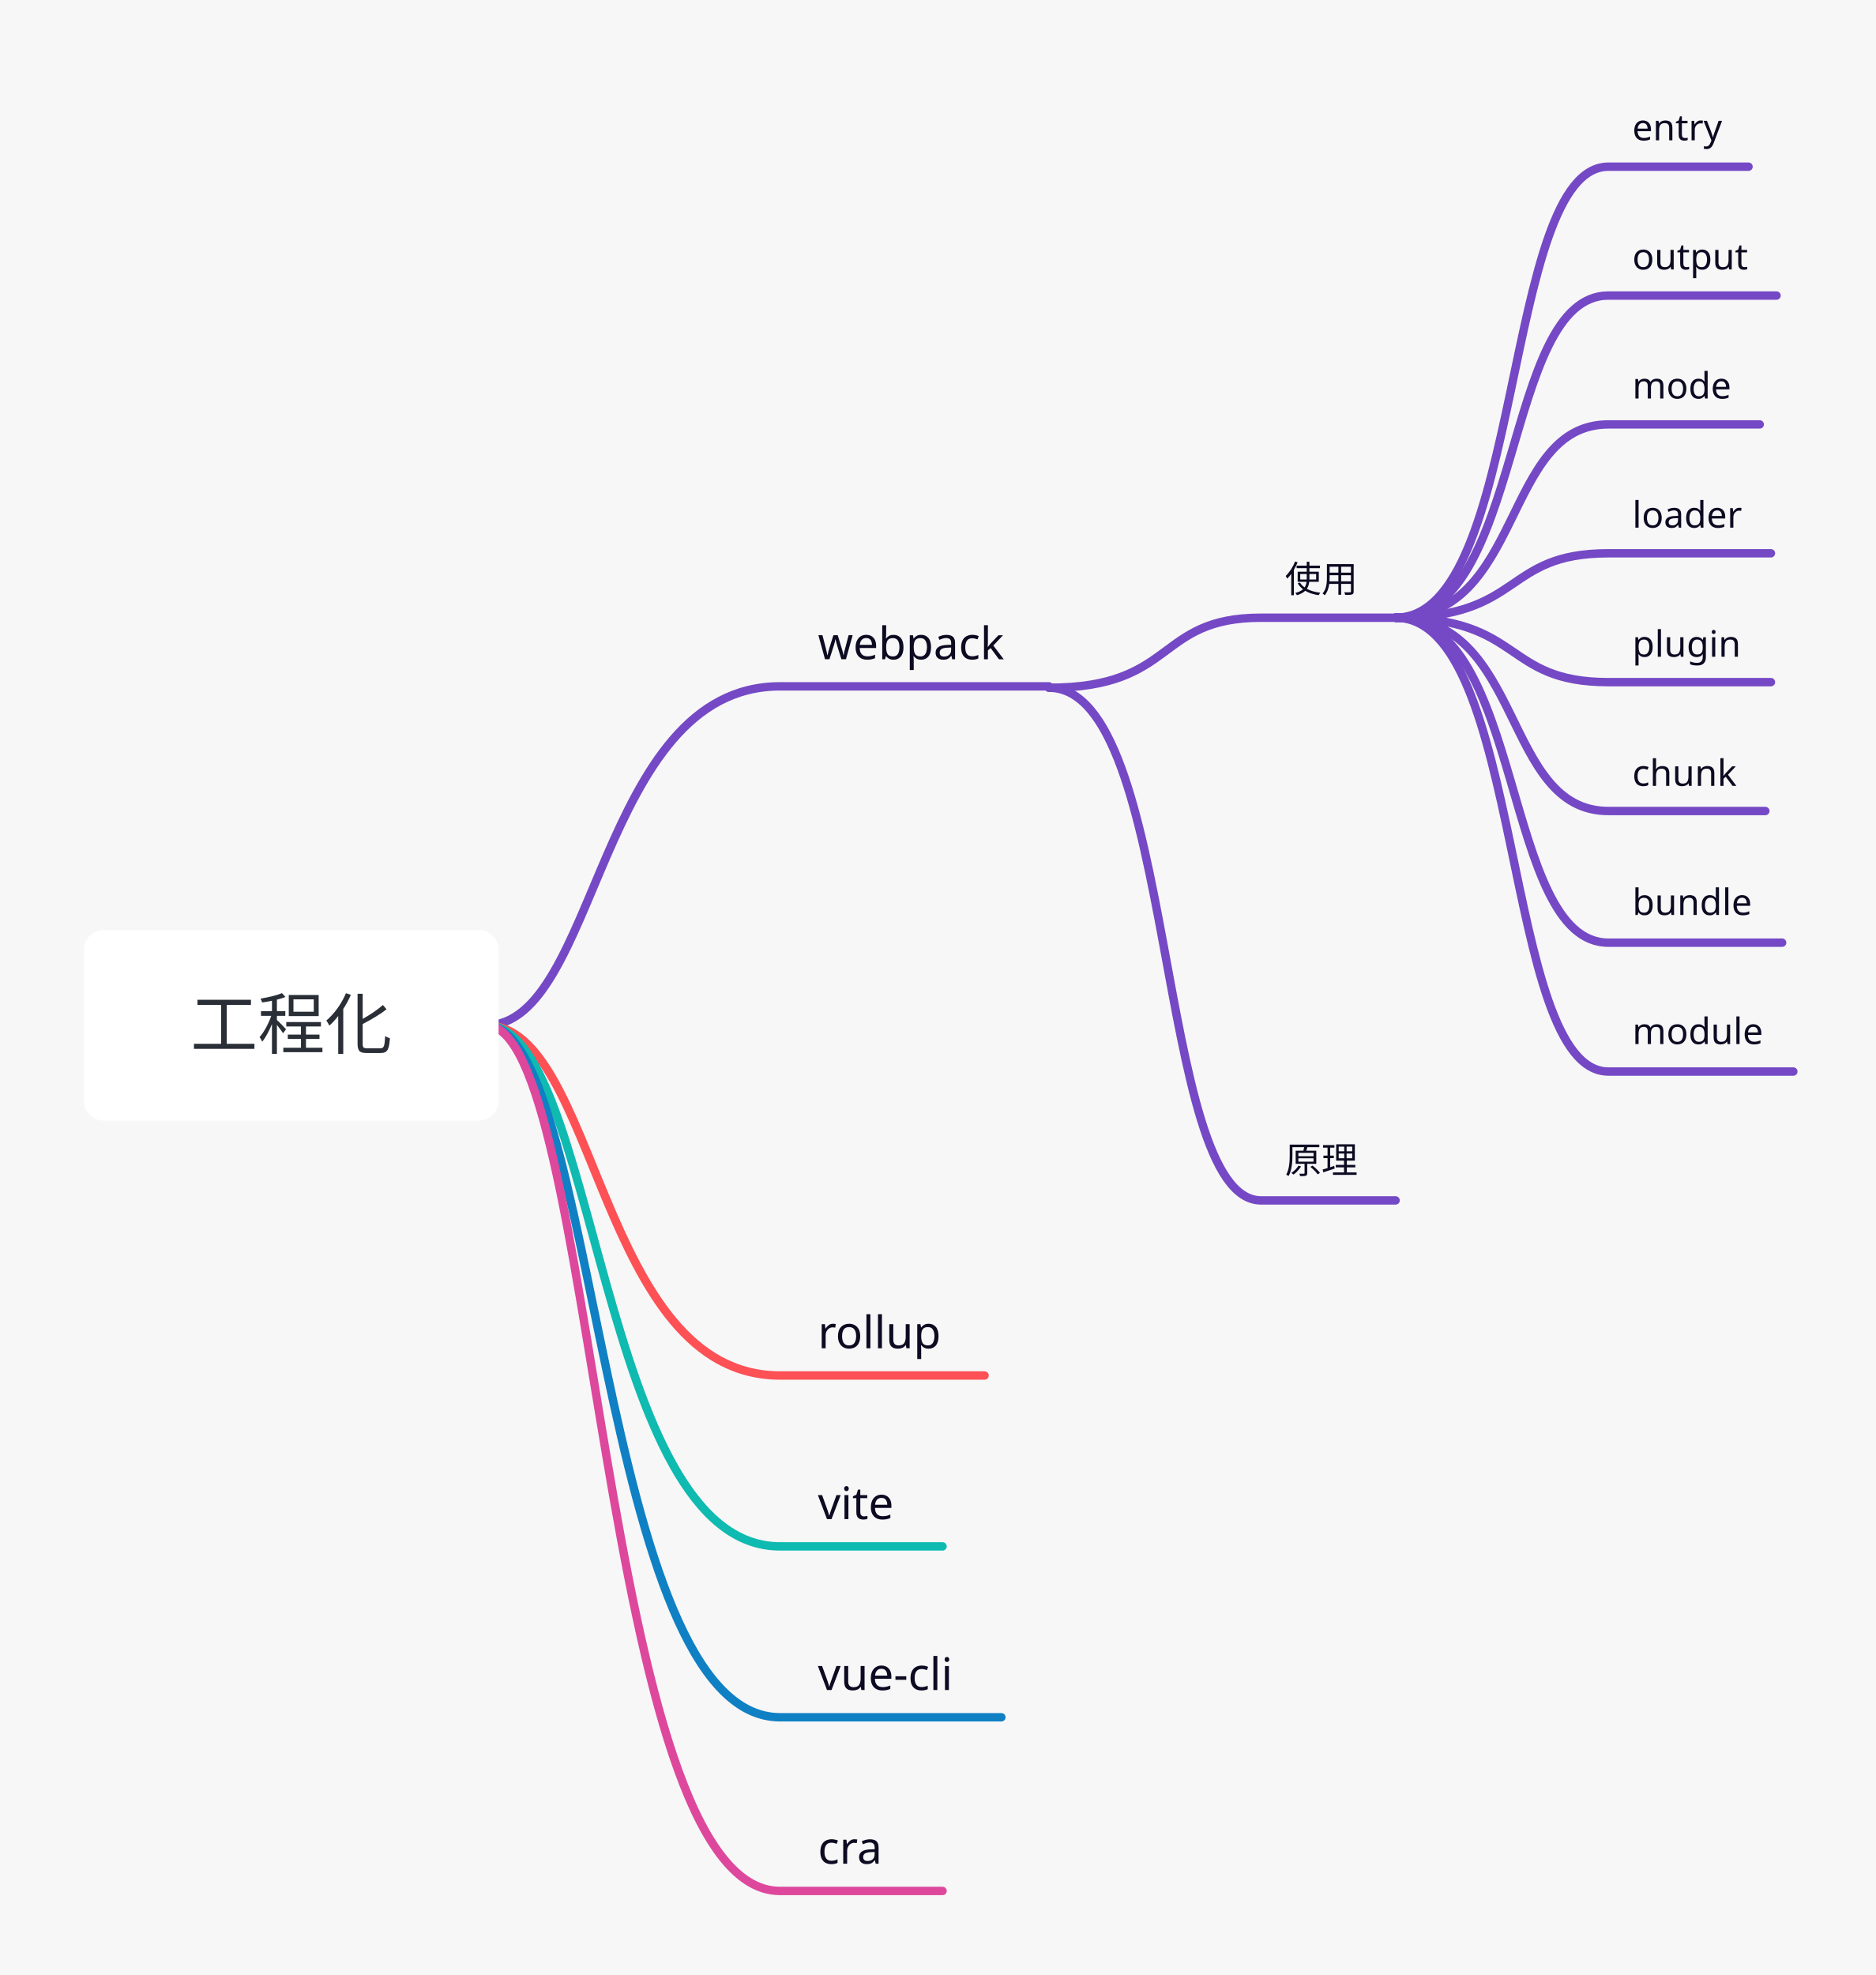
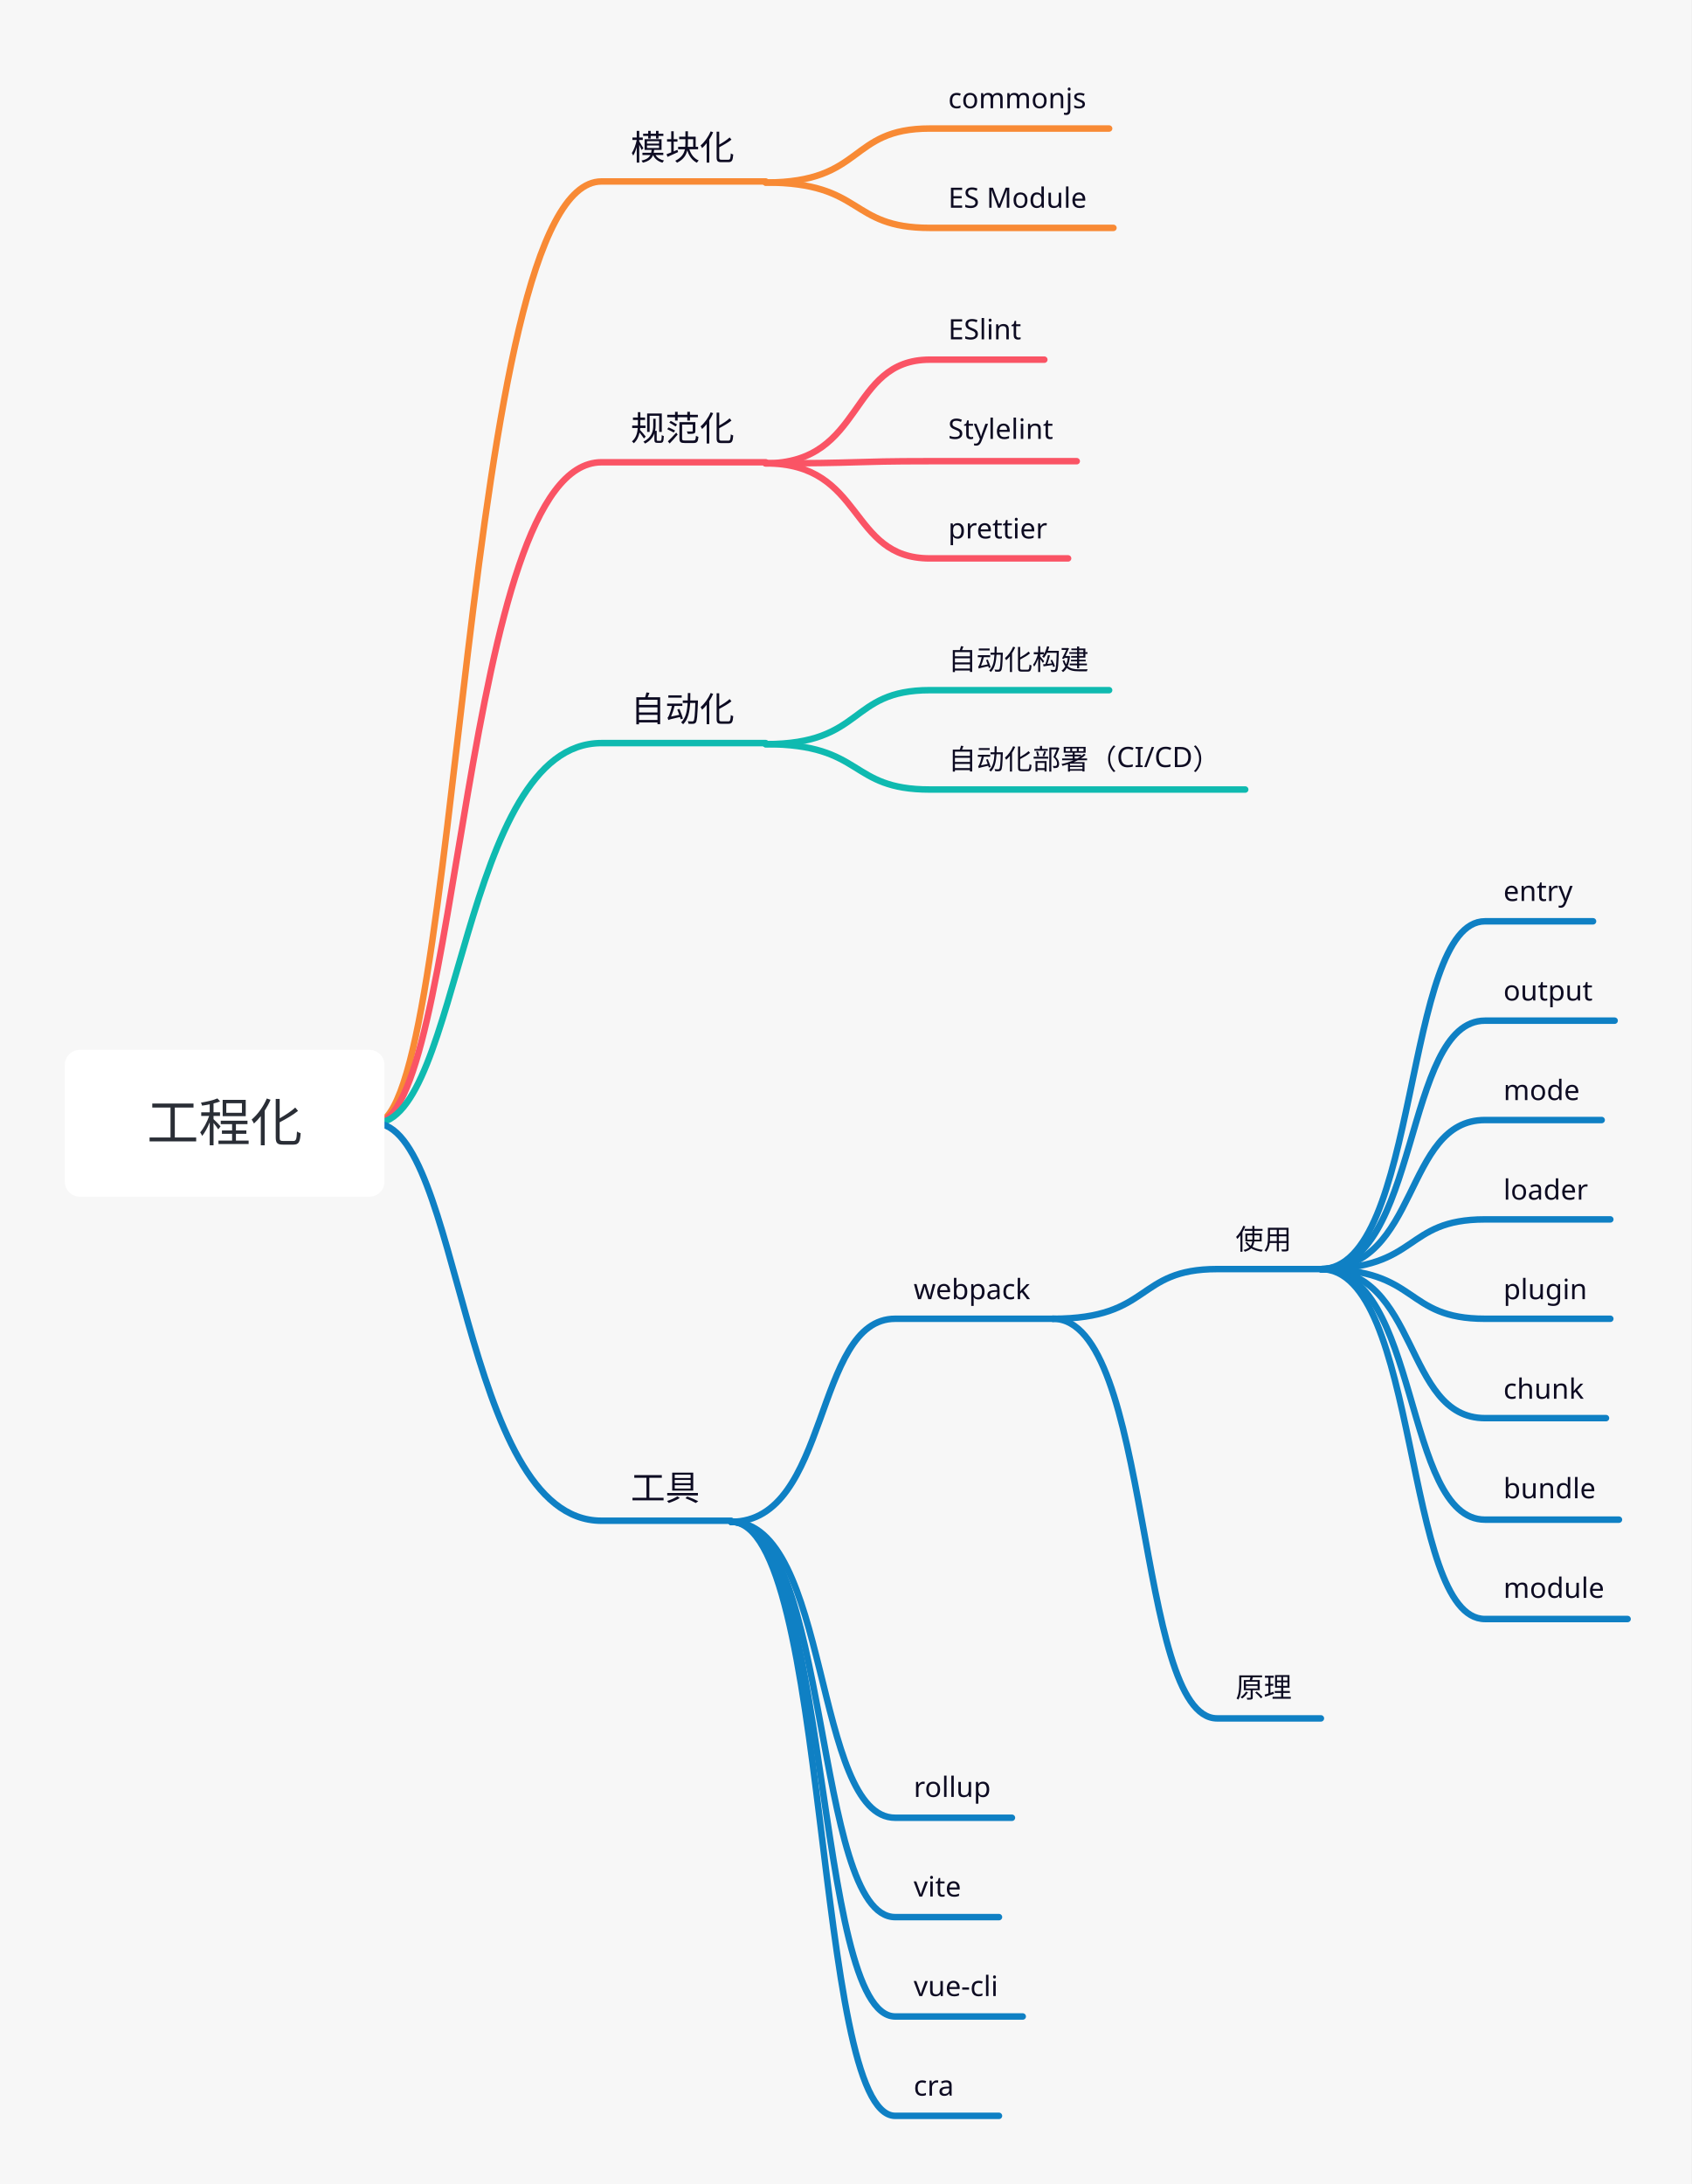
- <svg xmlns="http://www.w3.org/2000/svg" version="1.1" xlink="http://www.w3.org/1999/xlink" id="mind-svg-con" width="669.737px" height="705px" style="position: absolute; left: 0px; top: 0px; width: 669.737px; height: 705px; background: rgb(247, 247, 247); z-index: 999;">
+ <svg xmlns="http://www.w3.org/2000/svg" version="1.1" xlink="http://www.w3.org/1999/xlink" id="mind-svg-con" width="783.038px" height="1011.05px" style="position: absolute; left: 0px; top: 0px; width: 783.038px; height: 1011.05px; background: rgb(247, 247, 247); z-index: 999;">
  <defs />
  <g id="svgbackgroundid">
    <defs />
-     <rect x="0" y="0" width="669.737" height="705" fill="#F7F7F7" />
-   </g>
-   <g transform="translate(-9896, -9570)" id="sdjakdjak6">
+     <rect x="0" y="0" width="783.038" height="1011.05" fill="#F7F7F7" />
+   </g>
+   <g transform="translate(-9896, -9416)" id="sdjakdjak5">
    <defs />
    <g class="svg-topic-con" transform="translate(0.5,0.5)">
-       <path part="right" sub="true" id="line_c08dfba11ae7" d="M 10000 9935.5 L 10069 9935.5 C 10109 9935.5 10109 9814.5 10174 9814.5 L 10270 9814.5" stroke="#7549C5" fill="none" stroke-linecap="round" stroke-width="3" />
-       <path part="right" sub="true" id="line_048842167445" d="M 10000 9935.5 L 10069 9935.5 C 10109 9935.5 10109 10060.5 10174 10060.5 L 10247 10060.5" stroke="#FD5155" fill="none" stroke-linecap="round" stroke-width="3" />
-       <path part="right" sub="true" id="line_e840154d6d07" d="M 10000 9935.5 L 10069 9935.5 C 10109 9935.5 10109 10121.5 10174 10121.5 L 10232 10121.5" stroke="#0FBAB0" fill="none" stroke-linecap="round" stroke-width="3" />
-       <path part="right" sub="true" id="line_b887b1aec355" d="M 10000 9935.5 L 10069 9935.5 C 10109 9935.5 10109 10182.5 10174 10182.5 L 10253 10182.5" stroke="#0F80C4" fill="none" stroke-linecap="round" stroke-width="3" />
-       <path part="right" sub="true" id="line_e07484a02254" d="M 10000 9935.5 L 10069 9935.5 C 10109 9935.5 10109 10244.5 10174 10244.5 L 10232 10244.5" stroke="#DD489D" fill="none" stroke-linecap="round" stroke-width="3" />
+       <path part="right" sub="true" id="line_ad7c5202d6d2" d="M 10000 9935.5 L 10069 9935.5 C 10109 9935.5 10109 9499.5 10174 9499.5 L 10250 9499.5" stroke="#F88A35" fill="none" stroke-linecap="round" stroke-width="3" />
+       <path part="right" sub="true" id="line_91ab1b54350a" d="M 10000 9935.5 L 10069 9935.5 C 10109 9935.5 10109 9629.5 10174 9629.5 L 10250 9629.5" stroke="#FA5465" fill="none" stroke-linecap="round" stroke-width="3" />
+       <path part="right" sub="true" id="line_ff974dd8a6eb" d="M 10000 9935.5 L 10069 9935.5 C 10109 9935.5 10109 9759.5 10174 9759.5 L 10250 9759.5" stroke="#0FBAB0" fill="none" stroke-linecap="round" stroke-width="3" />
+       <path part="right" sub="true" id="line_36e86b6546ae" d="M 10000 9935.5 L 10069 9935.5 C 10109 9935.5 10109 10119.5 10174 10119.5 L 10234 10119.5" stroke="#0F80C4" fill="none" stroke-linecap="round" stroke-width="3" />
    </g>
    <g class="svg-connection-con" transform="translate(0.5,0.5)" />
    <g class="svg-freesums-con" transform="translate(0.5,0.5)" />
    <g class="svg-freebos-con" transform="translate(0.5,0.5)" />
  </g>
+   <g id="36e86b6546ae">
+     <rect x="278" y="673.238" rx="1px" ry="1px" width="60" height="30" style="fill: transparent; stroke:none;" />
+     <g>
+       <text text-anchor="start" align="top" anchor="start" font-size="16px" font-weight="normal" fill="rgb(13, 11, 34)" style="font-size:16px;font-family:微软雅黑;color:#0D0B22;font-style:normal;text-align:left;font-weight:normal;font-style: normal;">
+         <tspan x="292" y="694.512">
+           <tspan>工具</tspan>
+         </tspan>
+       </text>
+     </g>
+   </g>
+   <g id="c08dfba11ae7">
+     <rect x="414" y="581.35" rx="1px" ry="1px" width="73" height="29" style="fill: transparent; stroke:none;" />
+     <g>
+       <text text-anchor="start" align="top" anchor="start" font-size="13px" font-weight="400" fill="rgb(13, 11, 34)" style="font-size:13px;font-family:微软雅黑;color:#0D0B22;font-style:normal;text-align:left;font-weight:400;font-style: normal;">
+         <tspan x="423" y="601.438">
+           <tspan>webpack</tspan>
+         </tspan>
+       </text>
+     </g>
+   </g>
+   <g id="f9c6c5d79e6e">
+     <rect x="563.038" y="558.3" rx="1px" ry="1px" width="48" height="28" style="fill: transparent; stroke:none;" />
+     <g>
+       <text text-anchor="start" align="top" anchor="start" font-size="13px" font-weight="400" fill="rgb(13, 11, 34)" style="font-size:13px;font-family:微软雅黑;color:#0D0B22;font-style:normal;text-align:left;font-weight:400;font-style: normal;">
+         <tspan x="572.038" y="578.387">
+           <tspan>使用</tspan>
+         </tspan>
+       </text>
+     </g>
+   </g>
+   <g id="2e6b6d7fd65a">
+     <rect x="687.038" y="397" rx="1px" ry="1px" width="50" height="29" style="fill: transparent; stroke:none;" />
+     <g>
+       <text text-anchor="start" align="top" anchor="start" font-size="13px" font-weight="400" fill="rgb(13, 11, 34)" style="font-size:13px;font-family:微软雅黑;color:#0D0B22;font-style:normal;text-align:left;font-weight:400;font-style: normal;">
+         <tspan x="696.038" y="417.087">
+           <tspan>entry</tspan>
+         </tspan>
+       </text>
+     </g>
+   </g>
+   <g id="4c109bdcc8db">
+     <rect x="687.038" y="443.087" rx="1px" ry="1px" width="60" height="29" style="fill: transparent; stroke:none;" />
+     <g>
+       <text text-anchor="start" align="top" anchor="start" font-size="13px" font-weight="400" fill="rgb(13, 11, 34)" style="font-size:13px;font-family:微软雅黑;color:#0D0B22;font-style:normal;text-align:left;font-weight:400;font-style: normal;">
+         <tspan x="696.038" y="463.175">
+           <tspan>output</tspan>
+         </tspan>
+       </text>
+     </g>
+   </g>
+   <g id="bbf14feb6587">
+     <rect x="687.038" y="489.175" rx="1px" ry="1px" width="54" height="29" style="fill: transparent; stroke:none;" />
+     <g>
+       <text text-anchor="start" align="top" anchor="start" font-size="13px" font-weight="400" fill="rgb(13, 11, 34)" style="font-size:13px;font-family:微软雅黑;color:#0D0B22;font-style:normal;text-align:left;font-weight:400;font-style: normal;">
+         <tspan x="696.038" y="509.262">
+           <tspan>mode</tspan>
+         </tspan>
+       </text>
+     </g>
+   </g>
+   <g id="2ba7e55849af">
+     <rect x="687.038" y="535.262" rx="1px" ry="1px" width="58" height="29" style="fill: transparent; stroke:none;" />
+     <g>
+       <text text-anchor="start" align="top" anchor="start" font-size="13px" font-weight="400" fill="rgb(13, 11, 34)" style="font-size:13px;font-family:微软雅黑;color:#0D0B22;font-style:normal;text-align:left;font-weight:400;font-style: normal;">
+         <tspan x="696.038" y="555.35">
+           <tspan>loader</tspan>
+         </tspan>
+       </text>
+     </g>
+   </g>
+   <g id="28fde4c54b7f">
+     <rect x="687.038" y="581.35" rx="1px" ry="1px" width="58" height="29" style="fill: transparent; stroke:none;" />
+     <g>
+       <text text-anchor="start" align="top" anchor="start" font-size="13px" font-weight="400" fill="rgb(13, 11, 34)" style="font-size:13px;font-family:微软雅黑;color:#0D0B22;font-style:normal;text-align:left;font-weight:400;font-style: normal;">
+         <tspan x="696.038" y="601.438">
+           <tspan>plugin</tspan>
+         </tspan>
+       </text>
+     </g>
+   </g>
+   <g id="51ebb33d0cfa">
+     <rect x="687.038" y="627.438" rx="1px" ry="1px" width="56" height="29" style="fill: transparent; stroke:none;" />
+     <g>
+       <text text-anchor="start" align="top" anchor="start" font-size="13px" font-weight="400" fill="rgb(13, 11, 34)" style="font-size:13px;font-family:微软雅黑;color:#0D0B22;font-style:normal;text-align:left;font-weight:400;font-style: normal;">
+         <tspan x="696.038" y="647.525">
+           <tspan>chunk</tspan>
+         </tspan>
+       </text>
+     </g>
+   </g>
+   <g id="e71aa518344a">
+     <rect x="687.038" y="673.525" rx="1px" ry="1px" width="62" height="29" style="fill: transparent; stroke:none;" />
+     <g>
+       <text text-anchor="start" align="top" anchor="start" font-size="13px" font-weight="400" fill="rgb(13, 11, 34)" style="font-size:13px;font-family:微软雅黑;color:#0D0B22;font-style:normal;text-align:left;font-weight:400;font-style: normal;">
+         <tspan x="696.038" y="693.613">
+           <tspan>bundle</tspan>
+         </tspan>
+       </text>
+     </g>
+   </g>
+   <g id="176dac18a43d">
+     <rect x="687.038" y="719.612" rx="1px" ry="1px" width="66" height="29" style="fill: transparent; stroke:none;" />
+     <g>
+       <text text-anchor="start" align="top" anchor="start" font-size="13px" font-weight="400" fill="rgb(13, 11, 34)" style="font-size:13px;font-family:微软雅黑;color:#0D0B22;font-style:normal;text-align:left;font-weight:400;font-style: normal;">
+         <tspan x="696.038" y="739.7">
+           <tspan>module</tspan>
+         </tspan>
+       </text>
+     </g>
+   </g>
+   <g id="96b5021a0846">
+     <rect x="563.038" y="765.7" rx="1px" ry="1px" width="48" height="29" style="fill: transparent; stroke:none;" />
+     <g>
+       <text text-anchor="start" align="top" anchor="start" font-size="13px" font-weight="400" fill="rgb(13, 11, 34)" style="font-size:13px;font-family:微软雅黑;color:#0D0B22;font-style:normal;text-align:left;font-weight:400;font-style: normal;">
+         <tspan x="572.038" y="785.788">
+           <tspan>原理</tspan>
+         </tspan>
+       </text>
+     </g>
+   </g>
+   <g id="048842167445">
+     <rect x="414" y="811.788" rx="1px" ry="1px" width="54" height="29" style="fill: transparent; stroke:none;" />
+     <g>
+       <text text-anchor="start" align="top" anchor="start" font-size="13px" font-weight="400" fill="rgb(13, 11, 34)" style="font-size:13px;font-family:微软雅黑;color:#0D0B22;font-style:normal;text-align:left;font-weight:400;font-style: normal;">
+         <tspan x="423" y="831.875">
+           <tspan>rollup</tspan>
+         </tspan>
+       </text>
+     </g>
+   </g>
+   <g id="e840154d6d07">
+     <rect x="414" y="857.875" rx="1px" ry="1px" width="48" height="29" style="fill: transparent; stroke:none;" />
+     <g>
+       <text text-anchor="start" align="top" anchor="start" font-size="13px" font-weight="400" fill="rgb(13, 11, 34)" style="font-size:13px;font-family:微软雅黑;color:#0D0B22;font-style:normal;text-align:left;font-weight:400;font-style: normal;">
+         <tspan x="423" y="877.962">
+           <tspan>vite</tspan>
+         </tspan>
+       </text>
+     </g>
+   </g>
+   <g id="b887b1aec355">
+     <rect x="414" y="903.962" rx="1px" ry="1px" width="59" height="29" style="fill: transparent; stroke:none;" />
+     <g>
+       <text text-anchor="start" align="top" anchor="start" font-size="13px" font-weight="400" fill="rgb(13, 11, 34)" style="font-size:13px;font-family:微软雅黑;color:#0D0B22;font-style:normal;text-align:left;font-weight:400;font-style: normal;">
+         <tspan x="423" y="924.05">
+           <tspan>vue-cli</tspan>
+         </tspan>
+       </text>
+     </g>
+   </g>
  <g id="e07484a02254">
-     <rect x="278" y="644" rx="1px" ry="1px" width="58" height="30" style="fill: transparent; stroke:none;" />
+     <rect x="414" y="950.05" rx="1px" ry="1px" width="48" height="29" style="fill: transparent; stroke:none;" />
+     <g>
+       <text text-anchor="start" align="top" anchor="start" font-size="13px" font-weight="400" fill="rgb(13, 11, 34)" style="font-size:13px;font-family:微软雅黑;color:#0D0B22;font-style:normal;text-align:left;font-weight:400;font-style: normal;">
+         <tspan x="423" y="970.138">
+           <tspan>cra</tspan>
+         </tspan>
+       </text>
+     </g>
+   </g>
+   <g id="ff974dd8a6eb">
+     <rect x="278" y="312.75" rx="1px" ry="1px" width="76" height="30" style="fill: transparent; stroke:none;" />
    <g>
      <text text-anchor="start" align="top" anchor="start" font-size="16px" font-weight="normal" fill="rgb(13, 11, 34)" style="font-size:16px;font-family:微软雅黑;color:#0D0B22;font-style:normal;text-align:left;font-weight:normal;font-style: normal;">
-         <tspan x="292" y="665.275">
-           <tspan>cra</tspan>
-         </tspan>
-       </text>
-     </g>
-   </g>
-   <g id="b887b1aec355">
-     <rect x="278" y="582" rx="1px" ry="1px" width="79" height="30" style="fill: transparent; stroke:none;" />
+         <tspan x="292" y="334.025">
+           <tspan>自动化</tspan>
+         </tspan>
+       </text>
+     </g>
+   </g>
+   <g id="6b7799e17807">
+     <rect x="430" y="290" rx="1px" ry="1px" width="83" height="29" style="fill: transparent; stroke:none;" />
+     <g>
+       <text text-anchor="start" align="top" anchor="start" font-size="13px" font-weight="400" fill="rgb(13, 11, 34)" style="font-size:13px;font-family:微软雅黑;color:#0D0B22;font-style:normal;text-align:left;font-weight:400;font-style: normal;">
+         <tspan x="439" y="310.087">
+           <tspan>自动化构建</tspan>
+         </tspan>
+       </text>
+     </g>
+   </g>
+   <g id="52d19db927cd">
+     <rect x="430" y="336.087" rx="1px" ry="1px" width="146" height="29" style="fill: transparent; stroke:none;" />
+     <g>
+       <text text-anchor="start" align="top" anchor="start" font-size="13px" font-weight="400" fill="rgb(13, 11, 34)" style="font-size:13px;font-family:微软雅黑;color:#0D0B22;font-style:normal;text-align:left;font-weight:400;font-style: normal;">
+         <tspan x="439" y="356.175">
+           <tspan>自动化部署（CI/CD）</tspan>
+         </tspan>
+       </text>
+     </g>
+   </g>
+   <g id="91ab1b54350a">
+     <rect x="278" y="182.8" rx="1px" ry="1px" width="76" height="30" style="fill: transparent; stroke:none;" />
    <g>
      <text text-anchor="start" align="top" anchor="start" font-size="16px" font-weight="normal" fill="rgb(13, 11, 34)" style="font-size:16px;font-family:微软雅黑;color:#0D0B22;font-style:normal;text-align:left;font-weight:normal;font-style: normal;">
-         <tspan x="292" y="603.275">
-           <tspan>vue-cli</tspan>
-         </tspan>
-       </text>
-     </g>
-   </g>
-   <g id="e840154d6d07">
-     <rect x="278" y="521" rx="1px" ry="1px" width="58" height="30" style="fill: transparent; stroke:none;" />
+         <tspan x="292" y="204.075">
+           <tspan>规范化</tspan>
+         </tspan>
+       </text>
+     </g>
+   </g>
+   <g id="660d913ba210">
+     <rect x="430" y="137" rx="1px" ry="1px" width="53" height="29" style="fill: transparent; stroke:none;" />
+     <g>
+       <text text-anchor="start" align="top" anchor="start" font-size="13px" font-weight="400" fill="rgb(13, 11, 34)" style="font-size:13px;font-family:微软雅黑;color:#0D0B22;font-style:normal;text-align:left;font-weight:400;font-style: normal;">
+         <tspan x="439" y="157.087">
+           <tspan>ESlint</tspan>
+         </tspan>
+       </text>
+     </g>
+   </g>
+   <g id="84f6d6a94084">
+     <rect x="430" y="183.087" rx="1px" ry="1px" width="68" height="29" style="fill: transparent; stroke:none;" />
+     <g>
+       <text text-anchor="start" align="top" anchor="start" font-size="13px" font-weight="400" fill="rgb(13, 11, 34)" style="font-size:13px;font-family:微软雅黑;color:#0D0B22;font-style:normal;text-align:left;font-weight:400;font-style: normal;">
+         <tspan x="439" y="203.175">
+           <tspan>Stylelint</tspan>
+         </tspan>
+       </text>
+     </g>
+   </g>
+   <g id="20feeed477de">
+     <rect x="430" y="229.175" rx="1px" ry="1px" width="64" height="29" style="fill: transparent; stroke:none;" />
+     <g>
+       <text text-anchor="start" align="top" anchor="start" font-size="13px" font-weight="400" fill="rgb(13, 11, 34)" style="font-size:13px;font-family:微软雅黑;color:#0D0B22;font-style:normal;text-align:left;font-weight:400;font-style: normal;">
+         <tspan x="439" y="249.262">
+           <tspan>prettier</tspan>
+         </tspan>
+       </text>
+     </g>
+   </g>
+   <g id="ad7c5202d6d2">
+     <rect x="278" y="52.75" rx="1px" ry="1px" width="76" height="30" style="fill: transparent; stroke:none;" />
    <g>
      <text text-anchor="start" align="top" anchor="start" font-size="16px" font-weight="normal" fill="rgb(13, 11, 34)" style="font-size:16px;font-family:微软雅黑;color:#0D0B22;font-style:normal;text-align:left;font-weight:normal;font-style: normal;">
-         <tspan x="292" y="542.275">
-           <tspan>vite</tspan>
-         </tspan>
-       </text>
-     </g>
-   </g>
-   <g id="048842167445">
-     <rect x="278" y="460" rx="1px" ry="1px" width="73" height="30" style="fill: transparent; stroke:none;" />
-     <g>
-       <text text-anchor="start" align="top" anchor="start" font-size="16px" font-weight="normal" fill="rgb(13, 11, 34)" style="font-size:16px;font-family:微软雅黑;color:#0D0B22;font-style:normal;text-align:left;font-weight:normal;font-style: normal;">
-         <tspan x="292" y="481.275">
-           <tspan>rollup</tspan>
-         </tspan>
-       </text>
-     </g>
-   </g>
-   <g id="c08dfba11ae7">
-     <rect x="278" y="214.062" rx="1px" ry="1px" width="96" height="30" style="fill: transparent; stroke:none;" />
-     <g>
-       <text text-anchor="start" align="top" anchor="start" font-size="16px" font-weight="normal" fill="rgb(13, 11, 34)" style="font-size:16px;font-family:微软雅黑;color:#0D0B22;font-style:normal;text-align:left;font-weight:normal;font-style: normal;">
-         <tspan x="292" y="235.337">
-           <tspan>webpack</tspan>
-         </tspan>
-       </text>
-     </g>
-   </g>
-   <g id="f9c6c5d79e6e">
-     <rect x="449.737" y="191.3" rx="1px" ry="1px" width="48" height="28" style="fill: transparent; stroke:none;" />
-     <g>
-       <text text-anchor="start" align="top" anchor="start" font-size="13px" font-weight="400" fill="rgb(13, 11, 34)" style="font-size:13px;font-family:微软雅黑;color:#0D0B22;font-style:normal;text-align:left;font-weight:400;font-style: normal;">
-         <tspan x="458.737" y="211.387">
-           <tspan>使用</tspan>
-         </tspan>
-       </text>
-     </g>
-   </g>
-   <g id="2e6b6d7fd65a">
-     <rect x="573.737" y="30" rx="1px" ry="1px" width="50" height="29" style="fill: transparent; stroke:none;" />
-     <g>
-       <text text-anchor="start" align="top" anchor="start" font-size="13px" font-weight="400" fill="rgb(13, 11, 34)" style="font-size:13px;font-family:微软雅黑;color:#0D0B22;font-style:normal;text-align:left;font-weight:400;font-style: normal;">
-         <tspan x="582.737" y="50.087">
-           <tspan>entry</tspan>
-         </tspan>
-       </text>
-     </g>
-   </g>
-   <g id="4c109bdcc8db">
-     <rect x="573.737" y="76.087" rx="1px" ry="1px" width="60" height="29" style="fill: transparent; stroke:none;" />
-     <g>
-       <text text-anchor="start" align="top" anchor="start" font-size="13px" font-weight="400" fill="rgb(13, 11, 34)" style="font-size:13px;font-family:微软雅黑;color:#0D0B22;font-style:normal;text-align:left;font-weight:400;font-style: normal;">
-         <tspan x="582.737" y="96.175">
-           <tspan>output</tspan>
-         </tspan>
-       </text>
-     </g>
-   </g>
-   <g id="bbf14feb6587">
-     <rect x="573.737" y="122.175" rx="1px" ry="1px" width="54" height="29" style="fill: transparent; stroke:none;" />
-     <g>
-       <text text-anchor="start" align="top" anchor="start" font-size="13px" font-weight="400" fill="rgb(13, 11, 34)" style="font-size:13px;font-family:微软雅黑;color:#0D0B22;font-style:normal;text-align:left;font-weight:400;font-style: normal;">
-         <tspan x="582.737" y="142.262">
-           <tspan>mode</tspan>
-         </tspan>
-       </text>
-     </g>
-   </g>
-   <g id="2ba7e55849af">
-     <rect x="573.737" y="168.262" rx="1px" ry="1px" width="58" height="29" style="fill: transparent; stroke:none;" />
-     <g>
-       <text text-anchor="start" align="top" anchor="start" font-size="13px" font-weight="400" fill="rgb(13, 11, 34)" style="font-size:13px;font-family:微软雅黑;color:#0D0B22;font-style:normal;text-align:left;font-weight:400;font-style: normal;">
-         <tspan x="582.737" y="188.35">
-           <tspan>loader</tspan>
-         </tspan>
-       </text>
-     </g>
-   </g>
-   <g id="28fde4c54b7f">
-     <rect x="573.737" y="214.35" rx="1px" ry="1px" width="58" height="29" style="fill: transparent; stroke:none;" />
-     <g>
-       <text text-anchor="start" align="top" anchor="start" font-size="13px" font-weight="400" fill="rgb(13, 11, 34)" style="font-size:13px;font-family:微软雅黑;color:#0D0B22;font-style:normal;text-align:left;font-weight:400;font-style: normal;">
-         <tspan x="582.737" y="234.437">
-           <tspan>plugin</tspan>
-         </tspan>
-       </text>
-     </g>
-   </g>
-   <g id="51ebb33d0cfa">
-     <rect x="573.737" y="260.437" rx="1px" ry="1px" width="56" height="29" style="fill: transparent; stroke:none;" />
-     <g>
-       <text text-anchor="start" align="top" anchor="start" font-size="13px" font-weight="400" fill="rgb(13, 11, 34)" style="font-size:13px;font-family:微软雅黑;color:#0D0B22;font-style:normal;text-align:left;font-weight:400;font-style: normal;">
-         <tspan x="582.737" y="280.525">
-           <tspan>chunk</tspan>
-         </tspan>
-       </text>
-     </g>
-   </g>
-   <g id="e71aa518344a">
-     <rect x="573.737" y="306.525" rx="1px" ry="1px" width="62" height="29" style="fill: transparent; stroke:none;" />
-     <g>
-       <text text-anchor="start" align="top" anchor="start" font-size="13px" font-weight="400" fill="rgb(13, 11, 34)" style="font-size:13px;font-family:微软雅黑;color:#0D0B22;font-style:normal;text-align:left;font-weight:400;font-style: normal;">
-         <tspan x="582.737" y="326.612">
-           <tspan>bundle</tspan>
-         </tspan>
-       </text>
-     </g>
-   </g>
-   <g id="176dac18a43d">
-     <rect x="573.737" y="352.612" rx="1px" ry="1px" width="66" height="29" style="fill: transparent; stroke:none;" />
-     <g>
-       <text text-anchor="start" align="top" anchor="start" font-size="13px" font-weight="400" fill="rgb(13, 11, 34)" style="font-size:13px;font-family:微软雅黑;color:#0D0B22;font-style:normal;text-align:left;font-weight:400;font-style: normal;">
-         <tspan x="582.737" y="372.7">
-           <tspan>module</tspan>
-         </tspan>
-       </text>
-     </g>
-   </g>
-   <g id="96b5021a0846">
-     <rect x="449.737" y="398.7" rx="1px" ry="1px" width="48" height="29" style="fill: transparent; stroke:none;" />
-     <g>
-       <text text-anchor="start" align="top" anchor="start" font-size="13px" font-weight="400" fill="rgb(13, 11, 34)" style="font-size:13px;font-family:微软雅黑;color:#0D0B22;font-style:normal;text-align:left;font-weight:400;font-style: normal;">
-         <tspan x="458.737" y="418.787">
-           <tspan>原理</tspan>
-         </tspan>
-       </text>
-     </g>
-   </g>
-   <g transform="translate(278, 644)" id="sdjakdjak0">
-     <g id="subline_e07484a02254" transform="translate(0.5,-0.5)" />
-     <g transform="translate(0.5,0)" />
-     <g class="svg-summary-con" transform="translate(0.5,0.5)" />
-     <g class="svg-boundary-con" transform="translate(0.5,0.5)" />
-   </g>
-   <g transform="translate(278, 582)" id="sdjakdjak1">
-     <g id="subline_b887b1aec355" transform="translate(0.5,-0.5)" />
-     <g transform="translate(0.5,0)" />
-     <g class="svg-summary-con" transform="translate(0.5,0.5)" />
-     <g class="svg-boundary-con" transform="translate(0.5,0.5)" />
-   </g>
-   <g transform="translate(278, 521)" id="sdjakdjak2">
-     <g id="subline_e840154d6d07" transform="translate(0.5,-0.5)" />
-     <g transform="translate(0.5,0)" />
-     <g class="svg-summary-con" transform="translate(0.5,0.5)" />
-     <g class="svg-boundary-con" transform="translate(0.5,0.5)" />
-   </g>
-   <g transform="translate(278, 460)" id="sdjakdjak3">
-     <g id="subline_048842167445" transform="translate(0.5,-0.5)" />
-     <g transform="translate(0.5,0)" />
-     <g class="svg-summary-con" transform="translate(0.5,0.5)" />
-     <g class="svg-boundary-con" transform="translate(0.5,0.5)" />
-   </g>
-   <g transform="translate(278, 30)" id="sdjakdjak4">
-     <g id="subline_c08dfba11ae7" transform="translate(0.5,-0.5)">
-       <path id="line_f9c6c5d79e6e" d="M 96 216 L 96 216 M 96 216 C 141.737 216 133.869 191 171.737 191 L 219.737 191" p="c08dfba11ae7" stroke="#7549C5" fill="none" stroke-linecap="round" stroke-width="3" />
-       <path id="line_2e6b6d7fd65a" d="M 219.737 191 L 219.737 191 M 219.737 191 C 265.737 191 257.737 30 295.737 30 L 345.737 30" p="f9c6c5d79e6e" stroke="#7549C5" fill="none" stroke-linecap="round" stroke-width="3" />
-       <path id="line_4c109bdcc8db" d="M 219.737 191 L 219.737 191 M 219.737 191 C 265.737 191 257.737 76 295.737 76 L 355.737 76" p="f9c6c5d79e6e" stroke="#7549C5" fill="none" stroke-linecap="round" stroke-width="3" />
-       <path id="line_bbf14feb6587" d="M 219.737 191 L 219.737 191 M 219.737 191 C 265.737 191 257.737 122 295.737 122 L 349.737 122" p="f9c6c5d79e6e" stroke="#7549C5" fill="none" stroke-linecap="round" stroke-width="3" />
-       <path id="line_2ba7e55849af" d="M 219.737 191 L 219.737 191 M 219.737 191 C 265.737 191 257.737 168 295.737 168 L 353.737 168" p="f9c6c5d79e6e" stroke="#7549C5" fill="none" stroke-linecap="round" stroke-width="3" />
-       <path id="line_28fde4c54b7f" d="M 219.737 191 L 219.737 191 M 219.737 191 C 265.737 191 257.737 214 295.737 214 L 353.737 214" p="f9c6c5d79e6e" stroke="#7549C5" fill="none" stroke-linecap="round" stroke-width="3" />
-       <path id="line_51ebb33d0cfa" d="M 219.737 191 L 219.737 191 M 219.737 191 C 265.737 191 257.737 260 295.737 260 L 351.737 260" p="f9c6c5d79e6e" stroke="#7549C5" fill="none" stroke-linecap="round" stroke-width="3" />
-       <path id="line_e71aa518344a" d="M 219.737 191 L 219.737 191 M 219.737 191 C 265.737 191 257.737 307 295.737 307 L 357.737 307" p="f9c6c5d79e6e" stroke="#7549C5" fill="none" stroke-linecap="round" stroke-width="3" />
-       <path id="line_176dac18a43d" d="M 219.737 191 L 219.737 191 M 219.737 191 C 265.737 191 257.737 353 295.737 353 L 361.737 353" p="f9c6c5d79e6e" stroke="#7549C5" fill="none" stroke-linecap="round" stroke-width="3" />
-       <path id="line_96b5021a0846" d="M 96 216 L 96 216 M 96 216 C 141.737 216 133.869 399 171.737 399 L 219.737 399" p="c08dfba11ae7" stroke="#7549C5" fill="none" stroke-linecap="round" stroke-width="3" />
-     </g>
-     <g transform="translate(0.5,0)" />
-     <g class="svg-summary-con" transform="translate(0.5,0.5)" />
-     <g class="svg-boundary-con" transform="translate(0.5,0.5)" />
-   </g>
-   <g transform="translate(30, 332)" id="sdjakdjak5">
+         <tspan x="292" y="74.025">
+           <tspan>模块化</tspan>
+         </tspan>
+       </text>
+     </g>
+   </g>
+   <g id="50daa8e86a05">
+     <rect x="430" y="30" rx="1px" ry="1px" width="83" height="29" style="fill: transparent; stroke:none;" />
+     <g>
+       <text text-anchor="start" align="top" anchor="start" font-size="13px" font-weight="400" fill="rgb(13, 11, 34)" style="font-size:13px;font-family:微软雅黑;color:#0D0B22;font-style:normal;text-align:left;font-weight:400;font-style: normal;">
+         <tspan x="439" y="50.087">
+           <tspan>commonjs</tspan>
+         </tspan>
+       </text>
+     </g>
+   </g>
+   <g id="38e981327fa3">
+     <rect x="430" y="76.087" rx="1px" ry="1px" width="85" height="29" style="fill: transparent; stroke:none;" />
+     <g>
+       <text text-anchor="start" align="top" anchor="start" font-size="13px" font-weight="400" fill="rgb(13, 11, 34)" style="font-size:13px;font-family:微软雅黑;color:#0D0B22;font-style:normal;text-align:left;font-weight:400;font-style: normal;">
+         <tspan x="439" y="96.175">
+           <tspan>ES Module</tspan>
+         </tspan>
+       </text>
+     </g>
+   </g>
+   <g transform="translate(278, 397)" id="sdjakdjak0">
+     <g id="subline_36e86b6546ae" transform="translate(0.5,-0.5)">
+       <path id="line_c08dfba11ae7" d="M 60 308 L 60 308 M 60 308 C 106 308 98 214 136 214 L 209 214" p="36e86b6546ae" stroke="#0F80C4" fill="none" stroke-linecap="round" stroke-width="3" />
+       <path id="line_f9c6c5d79e6e" d="M 209 214 L 209 214 M 209 214 C 255.038 214 247.019 191 285.038 191 L 333.038 191" p="c08dfba11ae7" stroke="#0F80C4" fill="none" stroke-linecap="round" stroke-width="3" />
+       <path id="line_2e6b6d7fd65a" d="M 333.038 191 L 333.038 191 M 333.038 191 C 379.038 191 371.038 30 409.038 30 L 459.038 30" p="f9c6c5d79e6e" stroke="#0F80C4" fill="none" stroke-linecap="round" stroke-width="3" />
+       <path id="line_4c109bdcc8db" d="M 333.038 191 L 333.038 191 M 333.038 191 C 379.038 191 371.038 76 409.038 76 L 469.038 76" p="f9c6c5d79e6e" stroke="#0F80C4" fill="none" stroke-linecap="round" stroke-width="3" />
+       <path id="line_bbf14feb6587" d="M 333.038 191 L 333.038 191 M 333.038 191 C 379.038 191 371.038 122 409.038 122 L 463.038 122" p="f9c6c5d79e6e" stroke="#0F80C4" fill="none" stroke-linecap="round" stroke-width="3" />
+       <path id="line_2ba7e55849af" d="M 333.038 191 L 333.038 191 M 333.038 191 C 379.038 191 371.038 168 409.038 168 L 467.038 168" p="f9c6c5d79e6e" stroke="#0F80C4" fill="none" stroke-linecap="round" stroke-width="3" />
+       <path id="line_28fde4c54b7f" d="M 333.038 191 L 333.038 191 M 333.038 191 C 379.038 191 371.038 214 409.038 214 L 467.038 214" p="f9c6c5d79e6e" stroke="#0F80C4" fill="none" stroke-linecap="round" stroke-width="3" />
+       <path id="line_51ebb33d0cfa" d="M 333.038 191 L 333.038 191 M 333.038 191 C 379.038 191 371.038 260 409.038 260 L 465.038 260" p="f9c6c5d79e6e" stroke="#0F80C4" fill="none" stroke-linecap="round" stroke-width="3" />
+       <path id="line_e71aa518344a" d="M 333.038 191 L 333.038 191 M 333.038 191 C 379.038 191 371.038 307 409.038 307 L 471.038 307" p="f9c6c5d79e6e" stroke="#0F80C4" fill="none" stroke-linecap="round" stroke-width="3" />
+       <path id="line_176dac18a43d" d="M 333.038 191 L 333.038 191 M 333.038 191 C 379.038 191 371.038 353 409.038 353 L 475.038 353" p="f9c6c5d79e6e" stroke="#0F80C4" fill="none" stroke-linecap="round" stroke-width="3" />
+       <path id="line_96b5021a0846" d="M 209 214 L 209 214 M 209 214 C 255.038 214 247.019 399 285.038 399 L 333.038 399" p="c08dfba11ae7" stroke="#0F80C4" fill="none" stroke-linecap="round" stroke-width="3" />
+       <path id="line_048842167445" d="M 60 308 L 60 308 M 60 308 C 106 308 98 445 136 445 L 190 445" p="36e86b6546ae" stroke="#0F80C4" fill="none" stroke-linecap="round" stroke-width="3" />
+       <path id="line_e840154d6d07" d="M 60 308 L 60 308 M 60 308 C 106 308 98 491 136 491 L 184 491" p="36e86b6546ae" stroke="#0F80C4" fill="none" stroke-linecap="round" stroke-width="3" />
+       <path id="line_b887b1aec355" d="M 60 308 L 60 308 M 60 308 C 106 308 98 537 136 537 L 195 537" p="36e86b6546ae" stroke="#0F80C4" fill="none" stroke-linecap="round" stroke-width="3" />
+       <path id="line_e07484a02254" d="M 60 308 L 60 308 M 60 308 C 106 308 98 583 136 583 L 184 583" p="36e86b6546ae" stroke="#0F80C4" fill="none" stroke-linecap="round" stroke-width="3" />
+     </g>
+     <g transform="translate(0.5,0)" />
+     <g class="svg-summary-con" transform="translate(0.5,0.5)" />
+     <g class="svg-boundary-con" transform="translate(0.5,0.5)" />
+   </g>
+   <g transform="translate(278, 290)" id="sdjakdjak1">
+     <g id="subline_ff974dd8a6eb" transform="translate(0.5,-0.5)">
+       <path id="line_6b7799e17807" d="M 76 55 L 76 55 M 76 55 C 122 55 114 30 152 30 L 235 30" p="ff974dd8a6eb" stroke="#0FBAB0" fill="none" stroke-linecap="round" stroke-width="3" />
+       <path id="line_52d19db927cd" d="M 76 55 L 76 55 M 76 55 C 122 55 114 76 152 76 L 298 76" p="ff974dd8a6eb" stroke="#0FBAB0" fill="none" stroke-linecap="round" stroke-width="3" />
+     </g>
+     <g transform="translate(0.5,0)" />
+     <g class="svg-summary-con" transform="translate(0.5,0.5)" />
+     <g class="svg-boundary-con" transform="translate(0.5,0.5)" />
+   </g>
+   <g transform="translate(278, 137)" id="sdjakdjak2">
+     <g id="subline_91ab1b54350a" transform="translate(0.5,-0.5)">
+       <path id="line_660d913ba210" d="M 76 78 L 76 78 M 76 78 C 122 78 114 30 152 30 L 205 30" p="91ab1b54350a" stroke="#FA5465" fill="none" stroke-linecap="round" stroke-width="3" />
+       <path id="line_84f6d6a94084" d="M 76 78 L 76 78 M 76 78 C 122 78 114 77 152 77 L 220 77" p="91ab1b54350a" stroke="#FA5465" fill="none" stroke-linecap="round" stroke-width="3" />
+       <path id="line_20feeed477de" d="M 76 78 L 76 78 M 76 78 C 122 78 114 122 152 122 L 216 122" p="91ab1b54350a" stroke="#FA5465" fill="none" stroke-linecap="round" stroke-width="3" />
+     </g>
+     <g transform="translate(0.5,0)" />
+     <g class="svg-summary-con" transform="translate(0.5,0.5)" />
+     <g class="svg-boundary-con" transform="translate(0.5,0.5)" />
+   </g>
+   <g transform="translate(278, 30)" id="sdjakdjak3">
+     <g id="subline_ad7c5202d6d2" transform="translate(0.5,-0.5)">
+       <path id="line_50daa8e86a05" d="M 76 55 L 76 55 M 76 55 C 122 55 114 30 152 30 L 235 30" p="ad7c5202d6d2" stroke="#F88A35" fill="none" stroke-linecap="round" stroke-width="3" />
+       <path id="line_38e981327fa3" d="M 76 55 L 76 55 M 76 55 C 122 55 114 76 152 76 L 237 76" p="ad7c5202d6d2" stroke="#F88A35" fill="none" stroke-linecap="round" stroke-width="3" />
+     </g>
+     <g transform="translate(0.5,0)" />
+     <g class="svg-summary-con" transform="translate(0.5,0.5)" />
+     <g class="svg-boundary-con" transform="translate(0.5,0.5)" />
+   </g>
+   <g transform="translate(30, 486)" id="sdjakdjak4">
    <g id="subline_root" transform="translate(0.5,-0.5)" />
    <g transform="translate(0.5,0)" />
    <g class="svg-summary-con" transform="translate(0.5,0.5)" />
    <g class="svg-boundary-con" transform="translate(0.5,0.5)" />
  </g>
  <g id="root">
-     <rect x="30" y="332" rx="7px" ry="7px" width="148" height="68" style="fill: #ffffff; stroke:none;" />
+     <rect x="30" y="486" rx="7px" ry="7px" width="148" height="68" style="fill: #ffffff; stroke:none;" />
    <g>
      <text text-anchor="start" align="top" anchor="start" font-size="24px" font-weight="normal" fill="rgb(42, 46, 54)" style="font-size:24px;font-family:微软雅黑;color:#2A2E36;font-style:normal;text-align:left;font-weight:normal;font-style: normal;">
-         <tspan x="68" y="374.325">
+         <tspan x="68" y="528.325">
          <tspan>工程化</tspan>
        </tspan>
      </text>
    </g>
  </g>
</svg>
